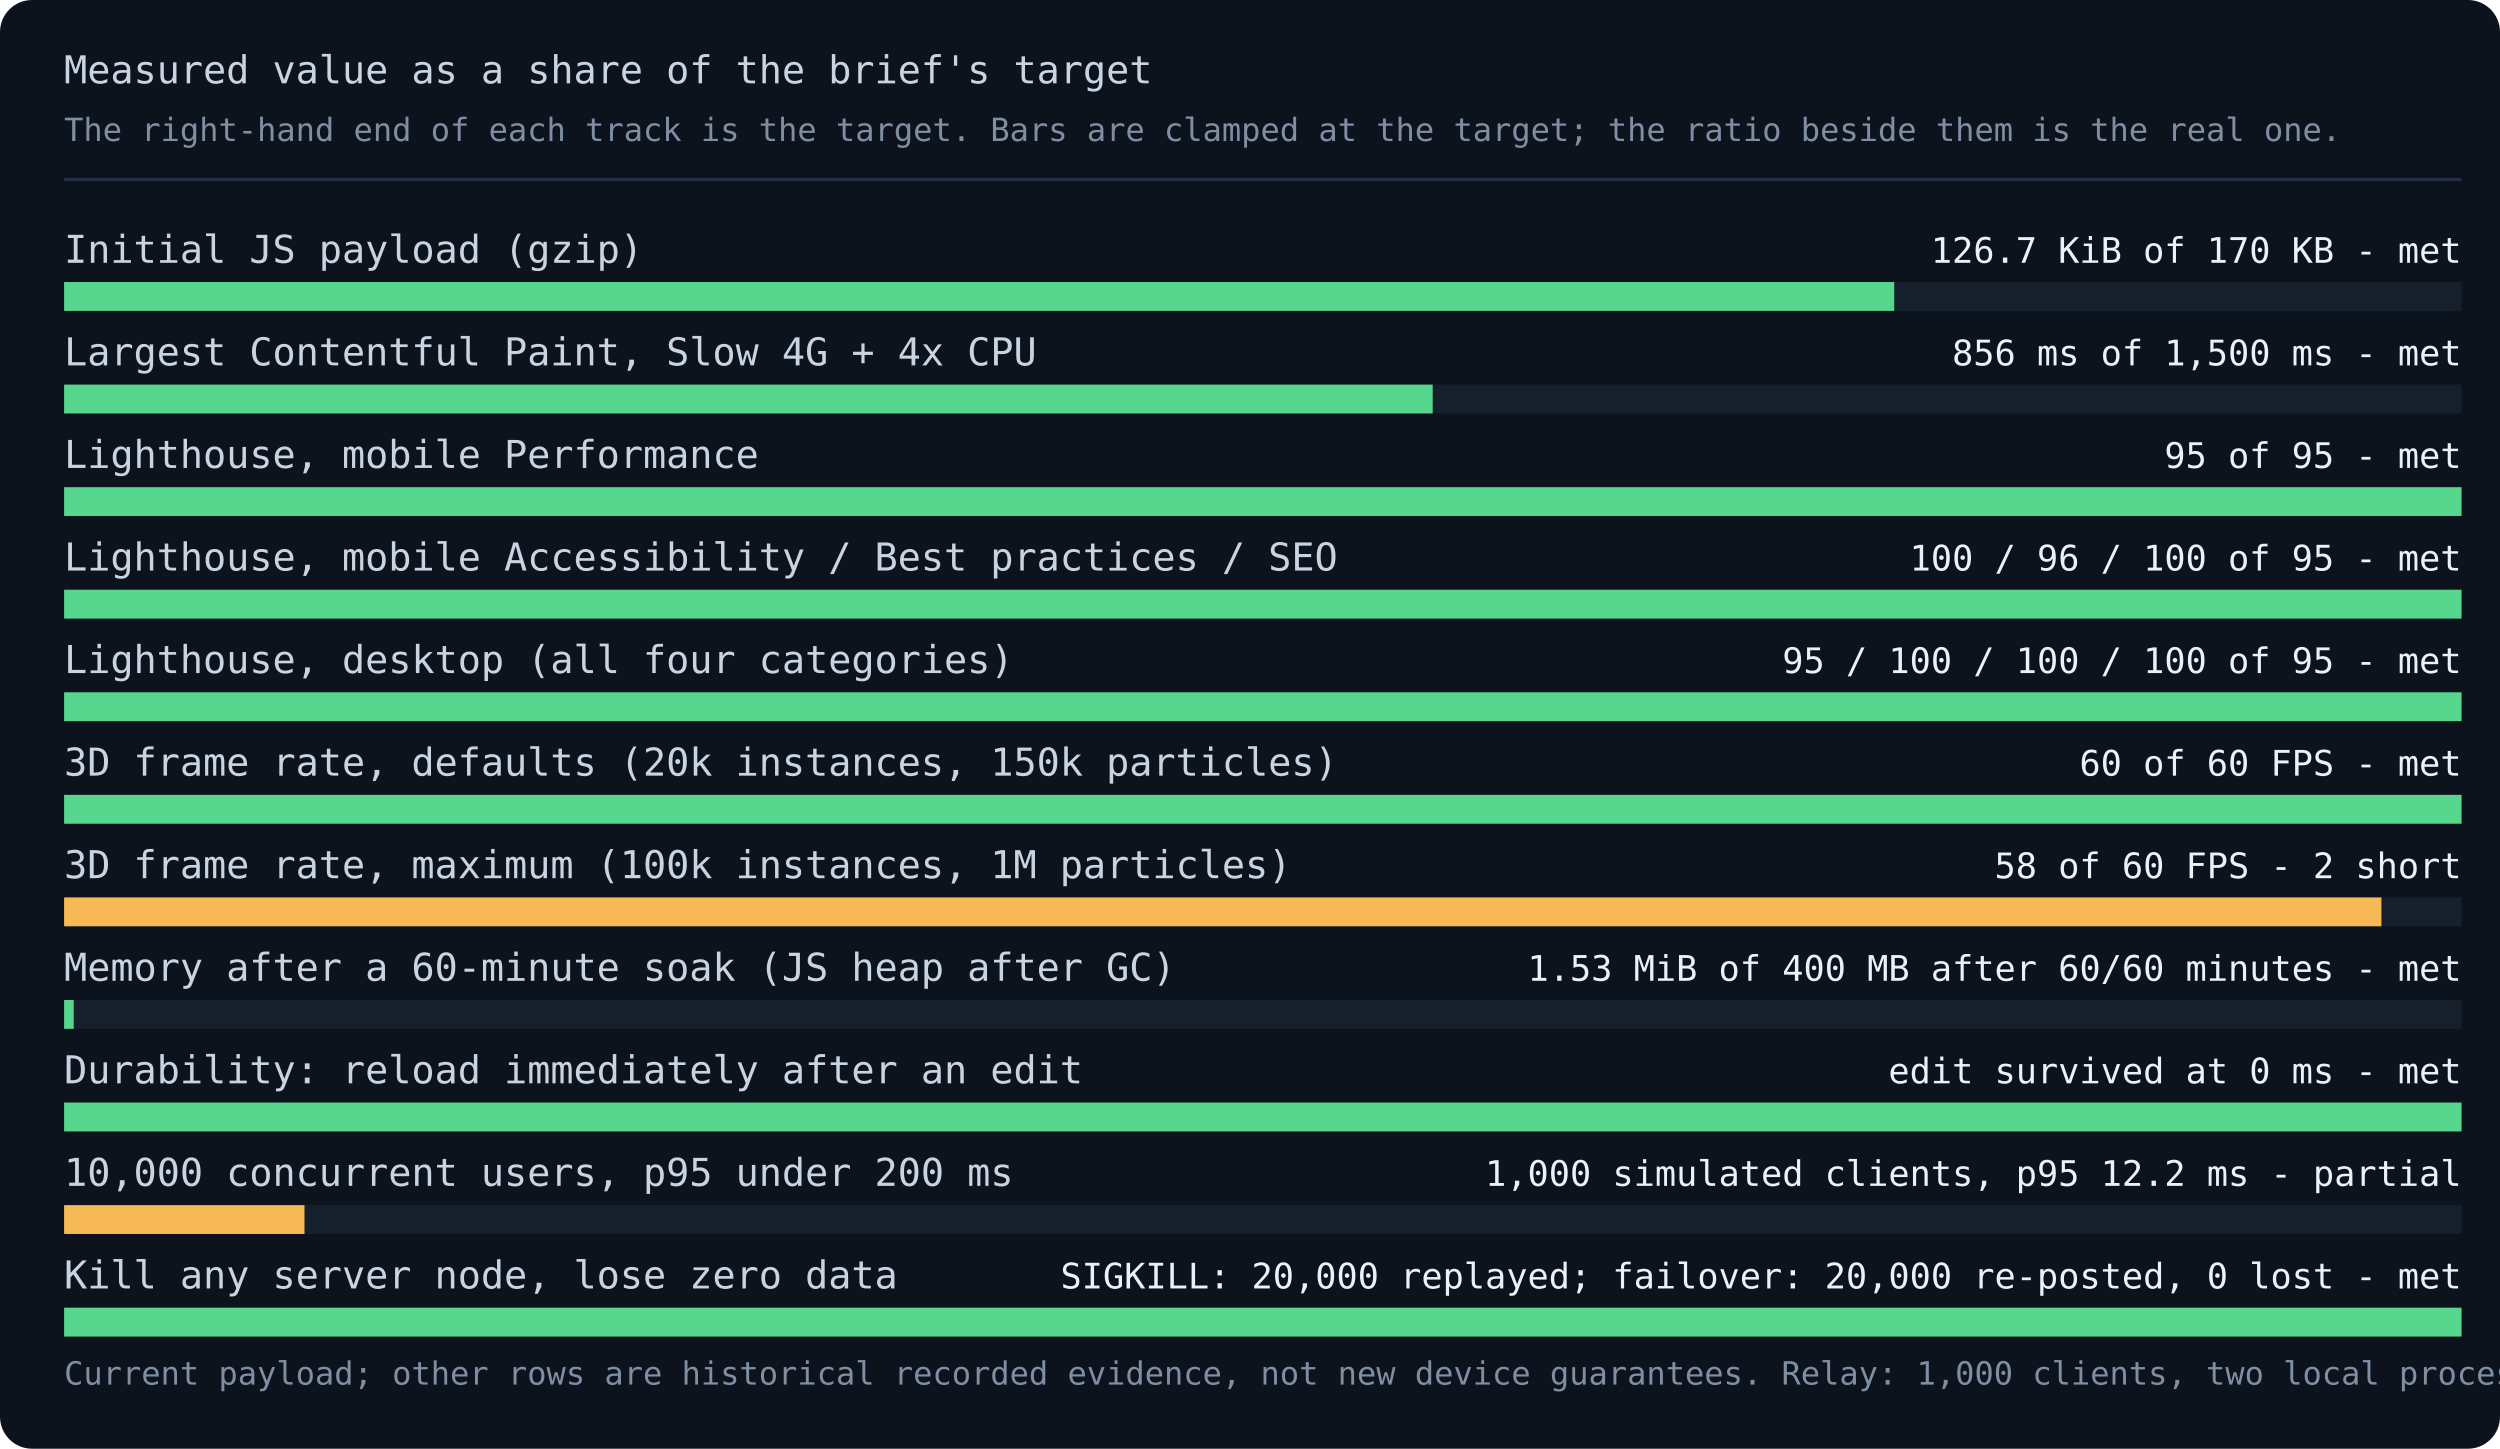
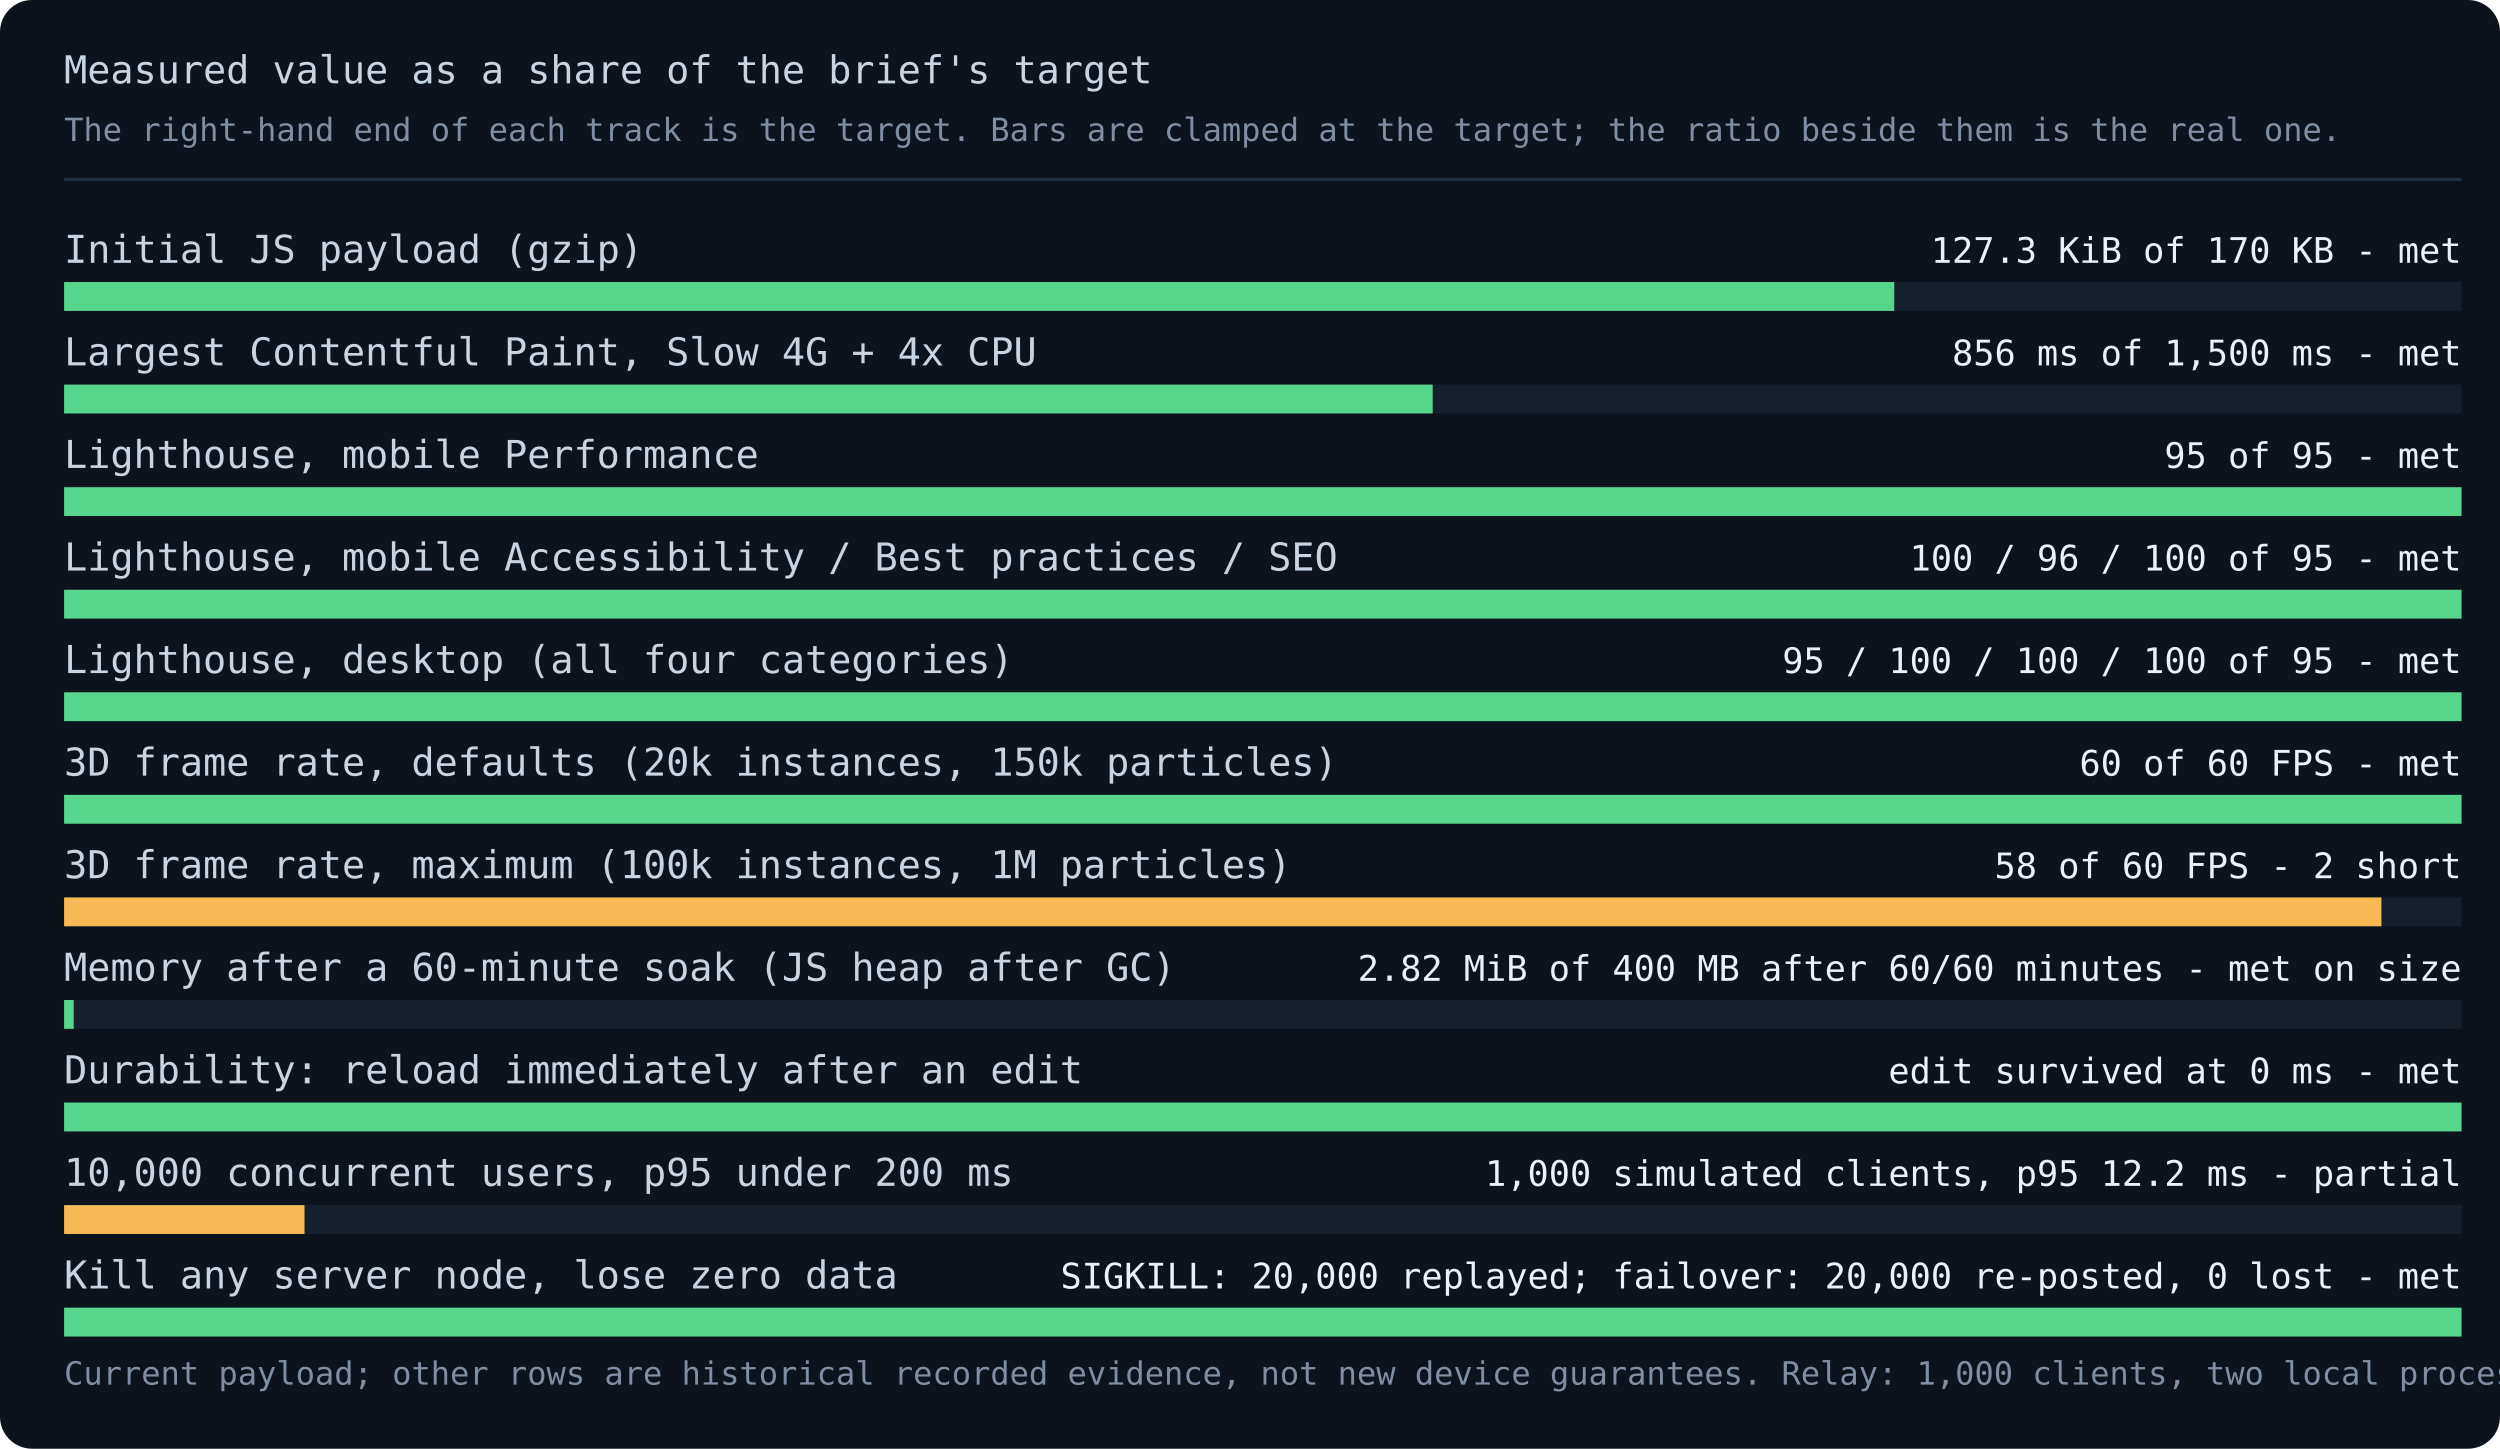
<svg xmlns="http://www.w3.org/2000/svg" viewBox="0 0 780 452" width="780" height="452" role="img" aria-labelledby="title desc">
  <style>
    .bg { fill: #0d131c; }
    .label { fill: #c9d4e2; font: 12px ui-monospace, monospace; }
    .value { fill: #eaf1f8; font: 11px ui-monospace, monospace; }
    .small { fill: #7f8ea3; font: 10px ui-monospace, monospace; }
    .track { fill: #16202c; }
    .met { fill: #57d68d; }
    .unmet { fill: #f7b955; }
    .partial { fill: #f7b955; }
    .unmeasured { fill: #33404f; }
    .none { fill: none; stroke: #4a5b70; stroke-dasharray: 4 3; }
    .axis { stroke: #223042; stroke-width: 1; }
  </style>
  <rect class="bg" x="0" y="0" width="780" height="452" rx="10" />
  <text class="label" x="20" y="26">Measured value as a share of the brief's target</text>
  <text class="small" x="20" y="44">The right-hand end of each track is the target. Bars are clamped at the target; the ratio beside them is the real one.</text>
  <line class="axis" x1="20" y1="56" x2="768" y2="56" />
  <text class="label" x="20" y="82">Initial JS payload (gzip)</text>
-   <text class="value" x="768" y="82" text-anchor="end">126.7 KiB of 170 KB - met</text>
+   <text class="value" x="768" y="82" text-anchor="end">127.3 KiB of 170 KB - met</text>
  <rect class="track" x="20" y="88" width="748" height="9" />
  <rect class="met" x="20" y="88" width="571" height="9" />
  <text class="label" x="20" y="114">Largest Contentful Paint, Slow 4G + 4x CPU</text>
  <text class="value" x="768" y="114" text-anchor="end">856 ms of 1,500 ms - met</text>
  <rect class="track" x="20" y="120" width="748" height="9" />
  <rect class="met" x="20" y="120" width="427" height="9" />
  <text class="label" x="20" y="146">Lighthouse, mobile Performance</text>
  <text class="value" x="768" y="146" text-anchor="end">95 of 95 - met</text>
  <rect class="track" x="20" y="152" width="748" height="9" />
  <rect class="met" x="20" y="152" width="748" height="9" />
  <text class="label" x="20" y="178">Lighthouse, mobile Accessibility / Best practices / SEO</text>
  <text class="value" x="768" y="178" text-anchor="end">100 / 96 / 100 of 95 - met</text>
  <rect class="track" x="20" y="184" width="748" height="9" />
  <rect class="met" x="20" y="184" width="748" height="9" />
  <text class="label" x="20" y="210">Lighthouse, desktop (all four categories)</text>
  <text class="value" x="768" y="210" text-anchor="end">95 / 100 / 100 / 100 of 95 - met</text>
  <rect class="track" x="20" y="216" width="748" height="9" />
  <rect class="met" x="20" y="216" width="748" height="9" />
  <text class="label" x="20" y="242">3D frame rate, defaults (20k instances, 150k particles)</text>
  <text class="value" x="768" y="242" text-anchor="end">60 of 60 FPS - met</text>
  <rect class="track" x="20" y="248" width="748" height="9" />
  <rect class="met" x="20" y="248" width="748" height="9" />
  <text class="label" x="20" y="274">3D frame rate, maximum (100k instances, 1M particles)</text>
  <text class="value" x="768" y="274" text-anchor="end">58 of 60 FPS - 2 short</text>
  <rect class="track" x="20" y="280" width="748" height="9" />
  <rect class="unmet" x="20" y="280" width="723" height="9" />
  <text class="label" x="20" y="306">Memory after a 60-minute soak (JS heap after GC)</text>
-   <text class="value" x="768" y="306" text-anchor="end">1.53 MiB of 400 MB after 60/60 minutes - met</text>
+   <text class="value" x="768" y="306" text-anchor="end">2.82 MiB of 400 MB after 60/60 minutes - met on size</text>
  <rect class="track" x="20" y="312" width="748" height="9" />
  <rect class="met" x="20" y="312" width="3" height="9" />
  <text class="label" x="20" y="338">Durability: reload immediately after an edit</text>
  <text class="value" x="768" y="338" text-anchor="end">edit survived at 0 ms - met</text>
  <rect class="track" x="20" y="344" width="748" height="9" />
  <rect class="met" x="20" y="344" width="748" height="9" />
  <text class="label" x="20" y="370">10,000 concurrent users, p95 under 200 ms</text>
  <text class="value" x="768" y="370" text-anchor="end">1,000 simulated clients, p95 12.2 ms - partial</text>
  <rect class="track" x="20" y="376" width="748" height="9" />
  <rect class="partial" x="20" y="376" width="75" height="9" />
  <text class="label" x="20" y="402">Kill any server node, lose zero data</text>
  <text class="value" x="768" y="402" text-anchor="end">SIGKILL: 20,000 replayed; failover: 20,000 re-posted, 0 lost - met</text>
  <rect class="track" x="20" y="408" width="748" height="9" />
  <rect class="met" x="20" y="408" width="748" height="9" />
  <text class="small" x="20" y="432">Current payload; other rows are historical recorded evidence, not new device guarantees. Relay: 1,000 clients, two local processes, not a fleet. See LOAD_CHAOS.md.</text>
</svg>
